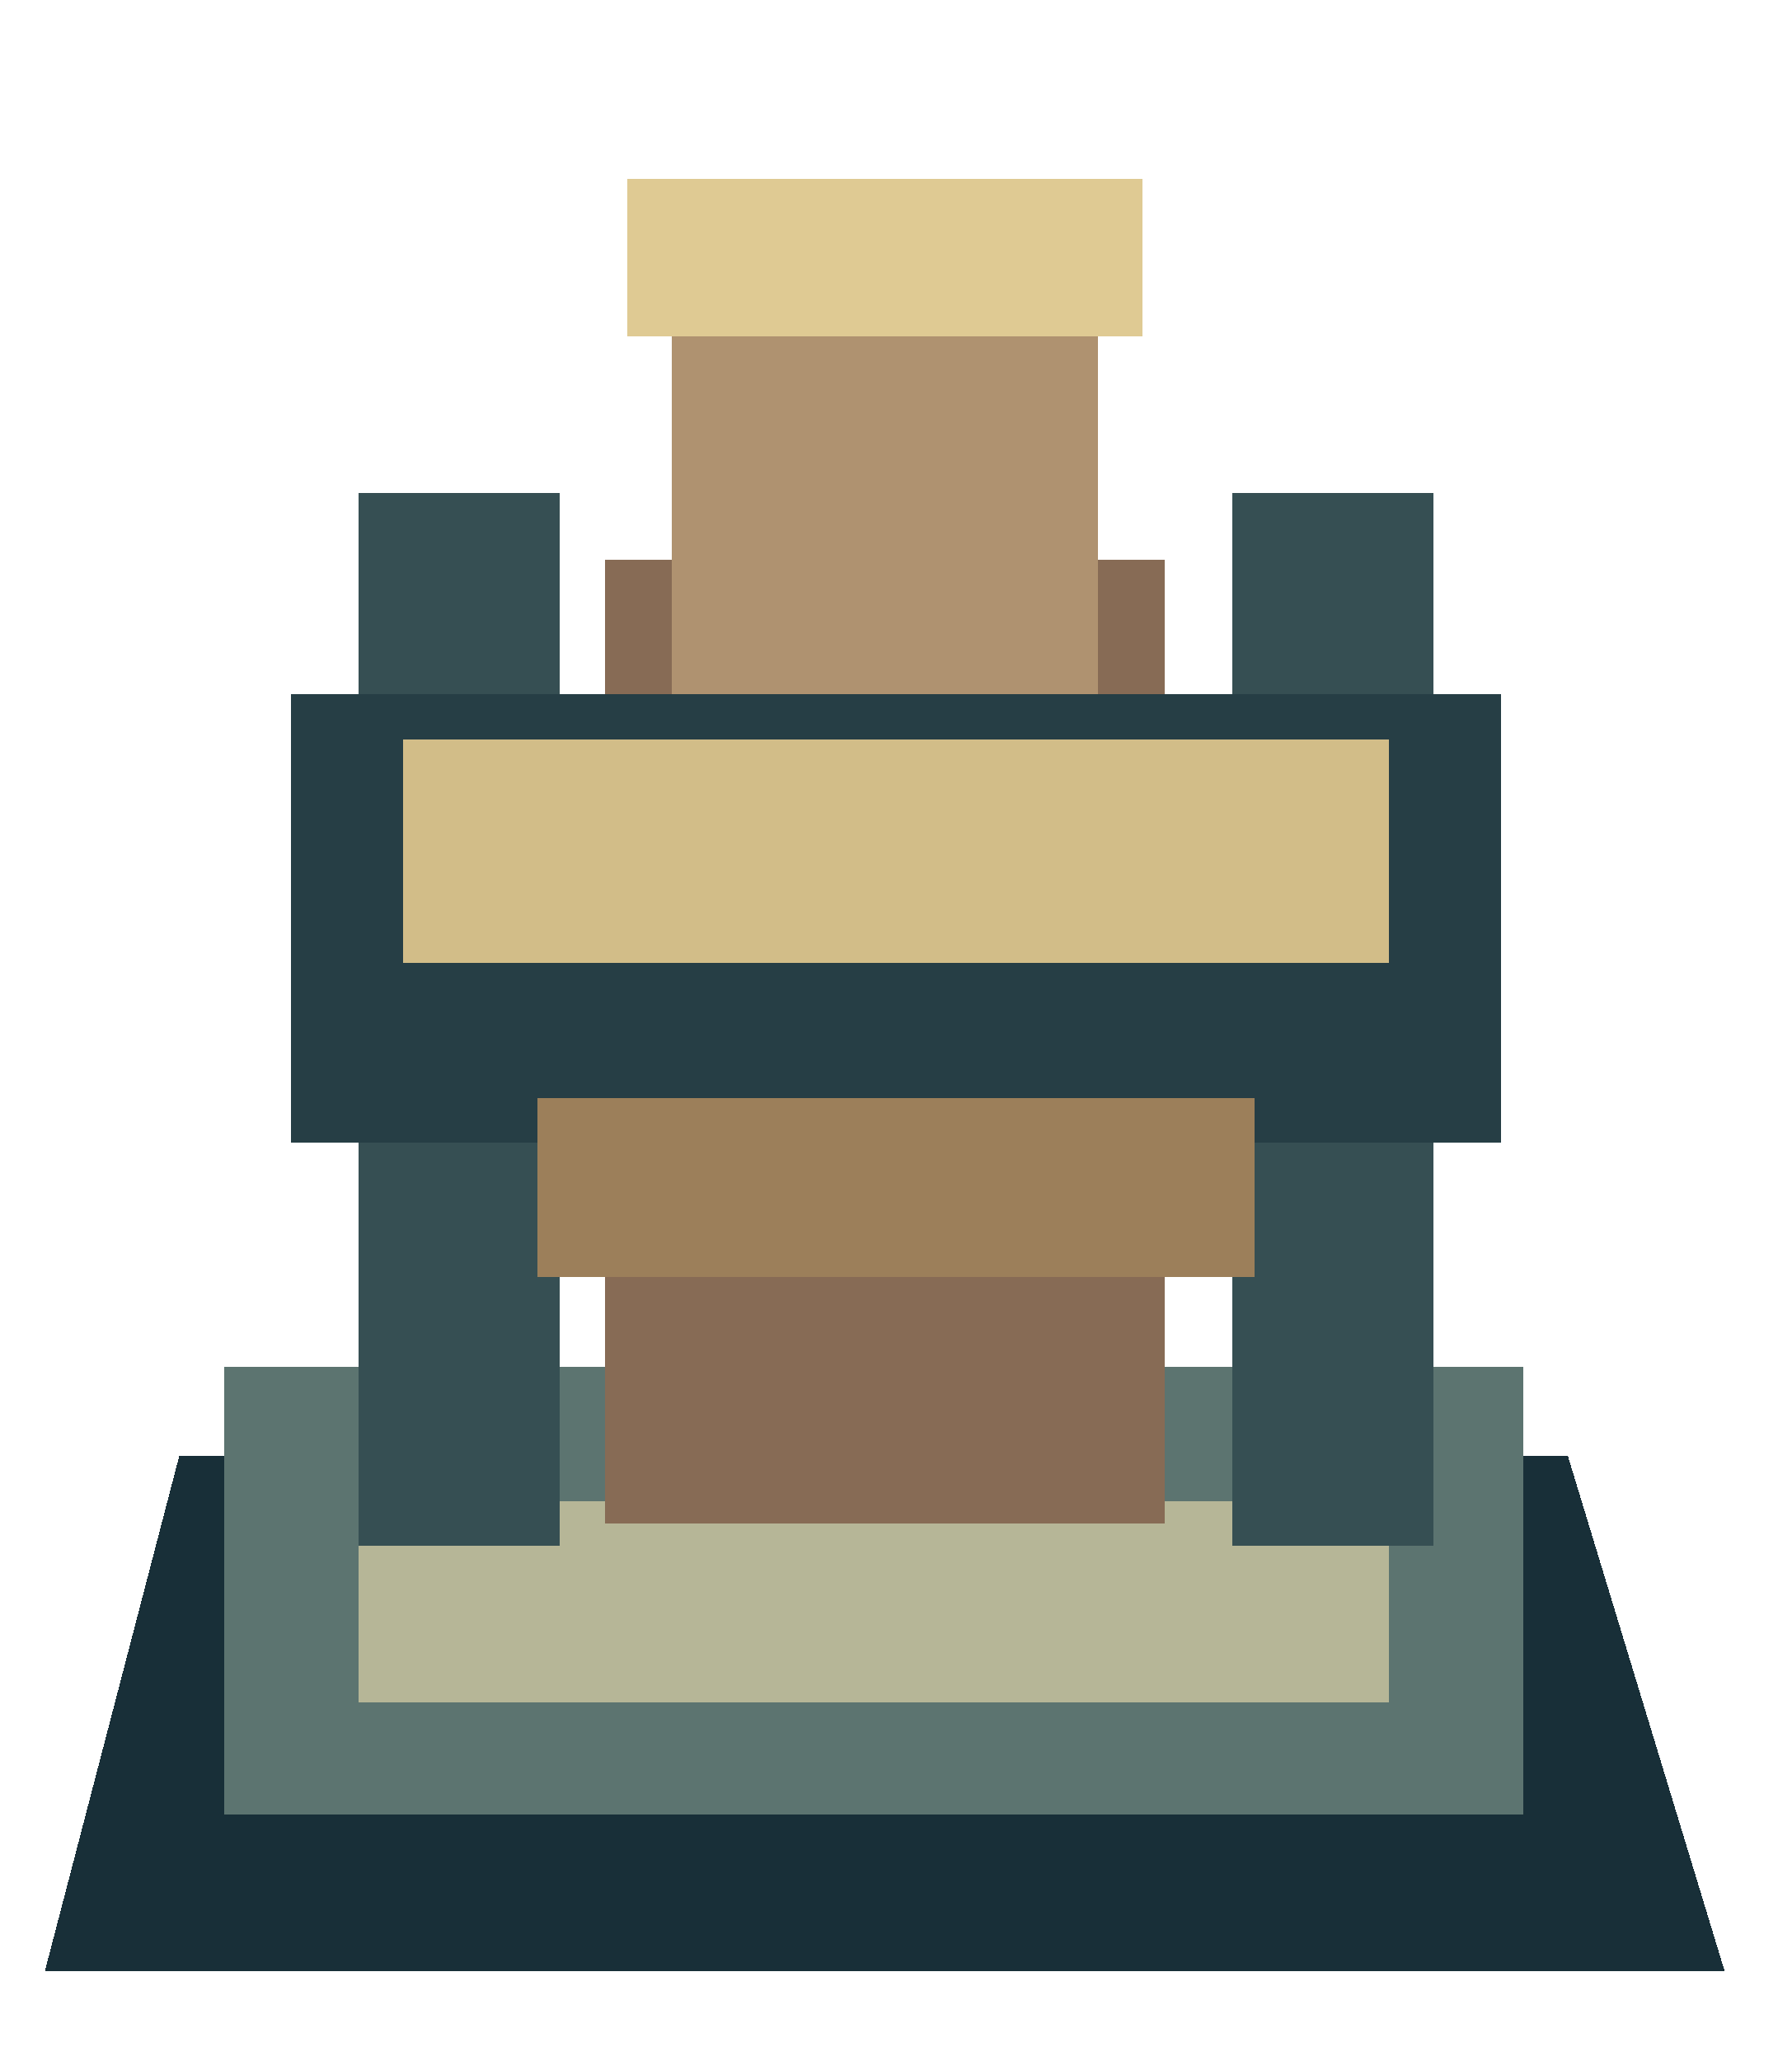
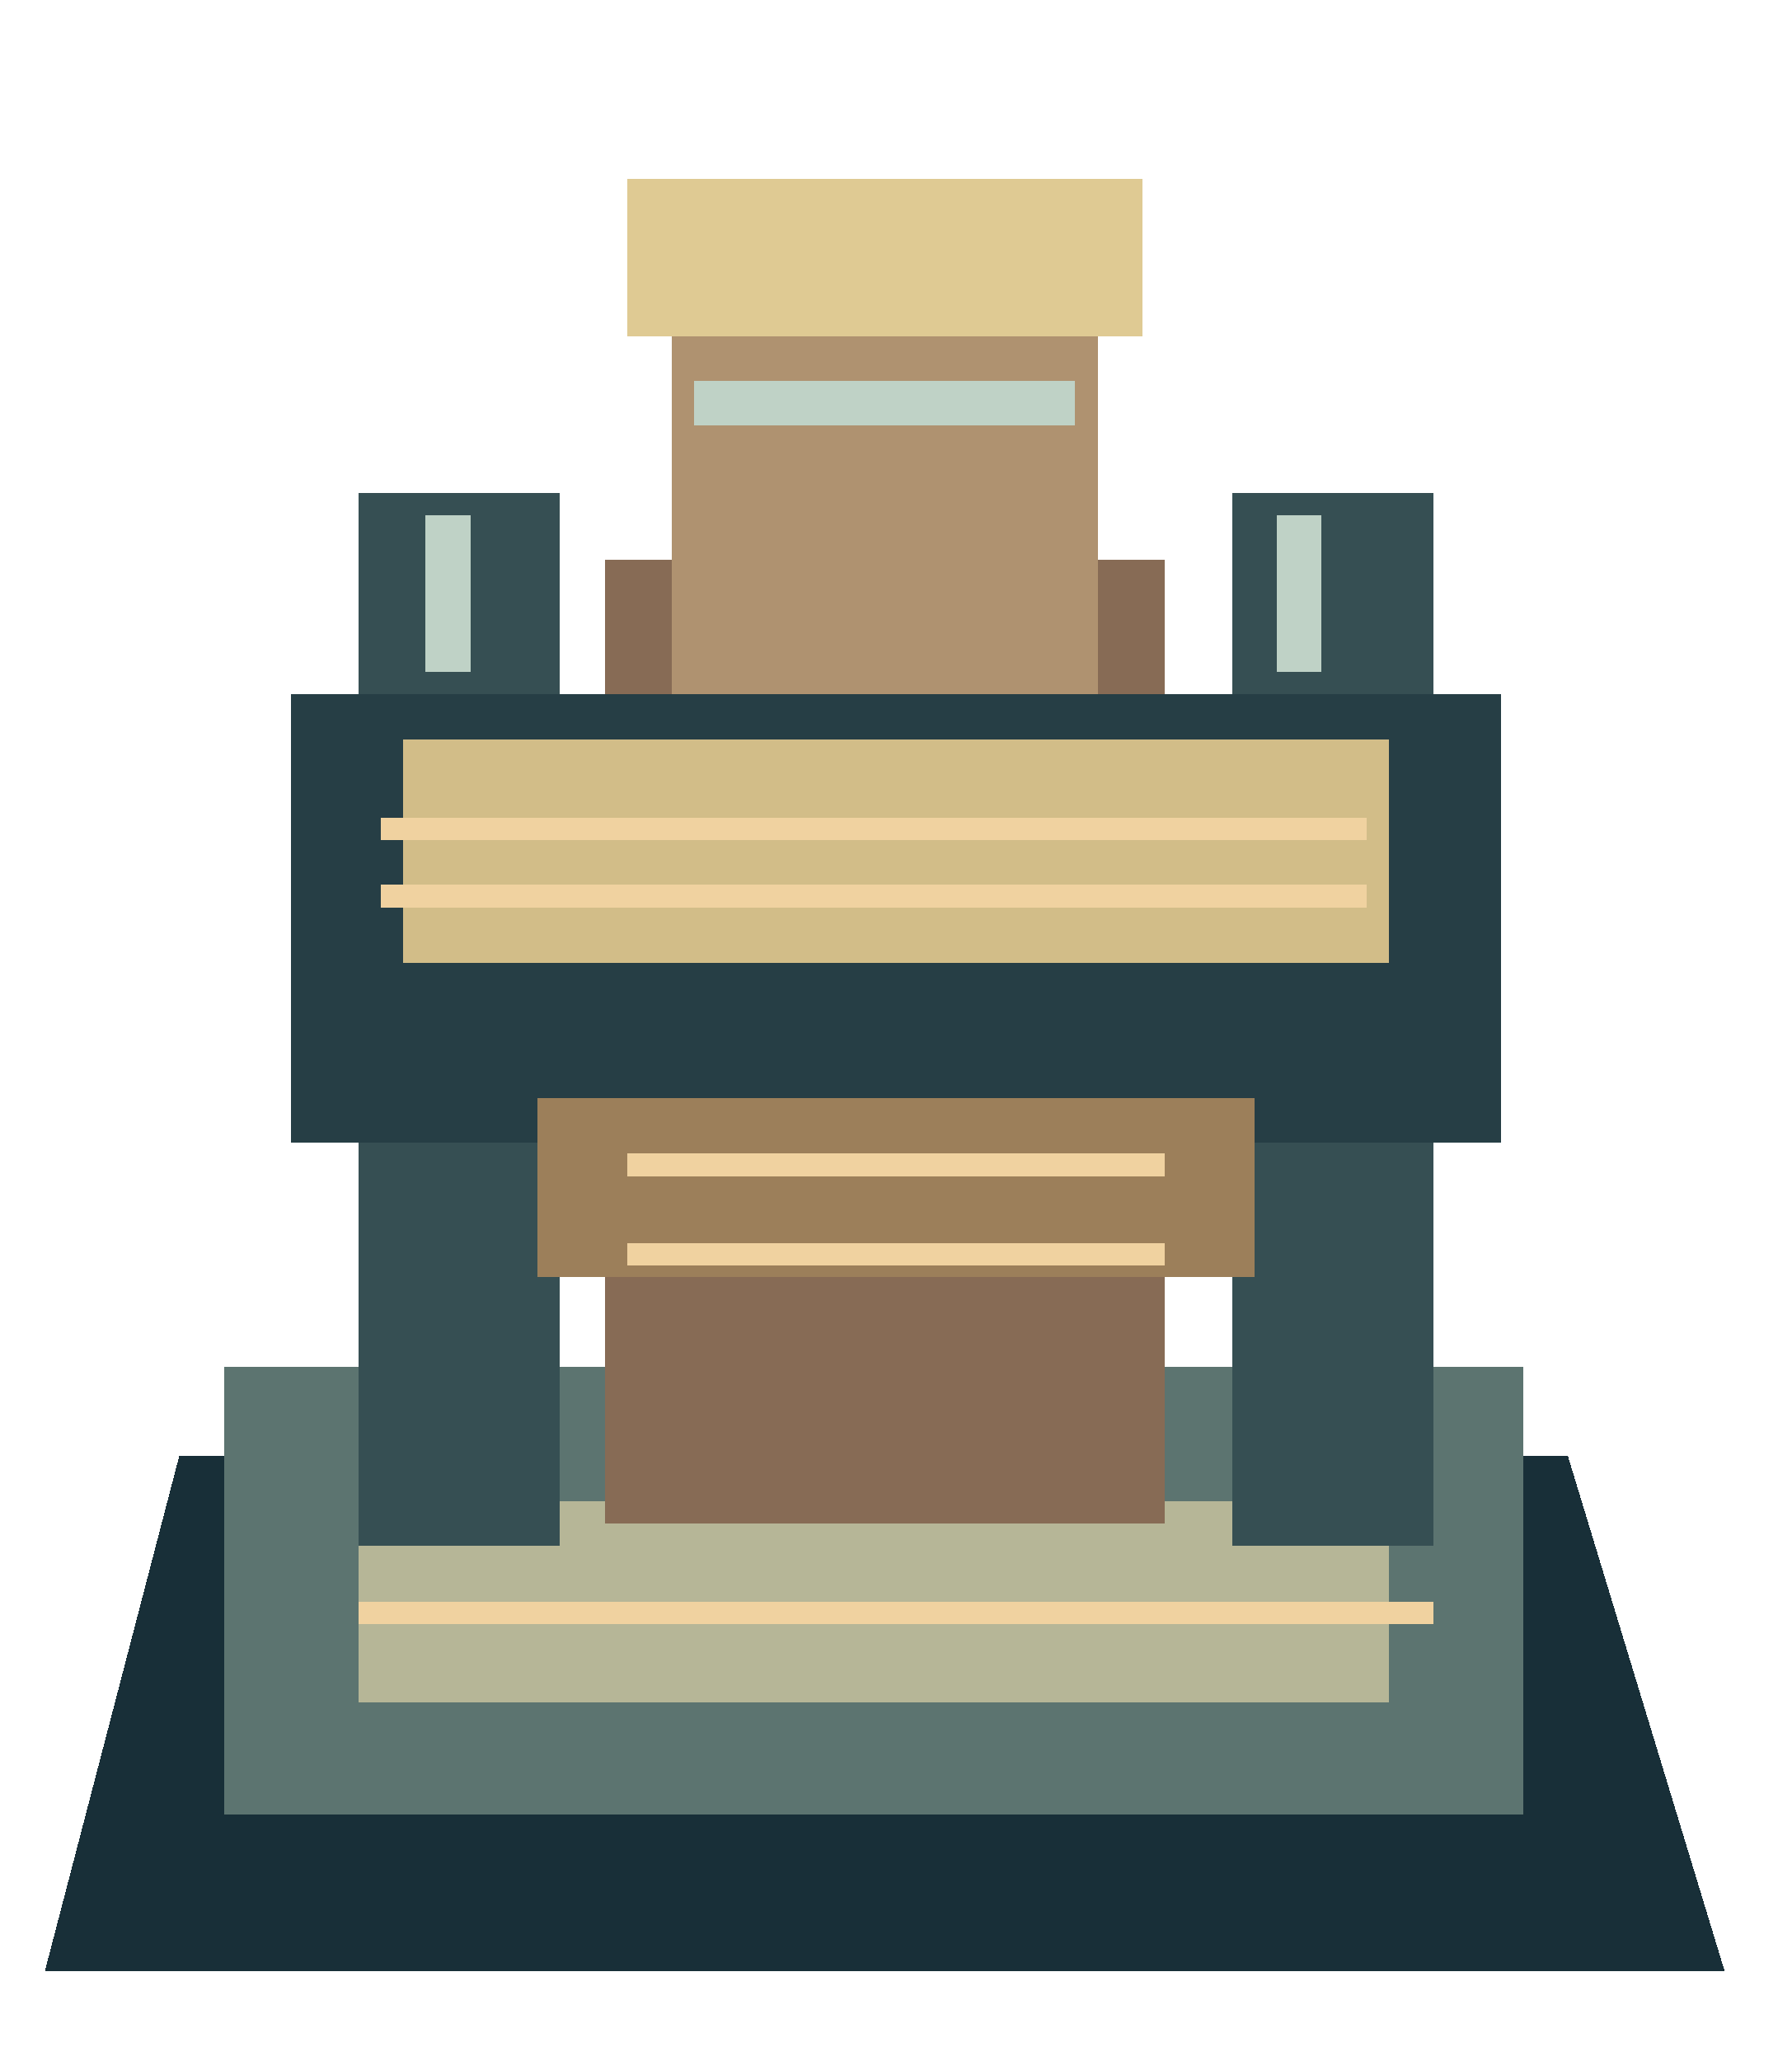
<svg xmlns="http://www.w3.org/2000/svg" width="80" height="92" viewBox="0 0 80 92" shape-rendering="crispEdges">
  <path d="M8 65H70L77 88H2Z" fill="#182f38" />
  <rect x="10" y="61" width="58" height="20" fill="#5c7470" />
  <rect x="16" y="67" width="46" height="9" fill="#b6b697" />
  <rect x="16" y="22" width="9" height="47" fill="#364f53" />
  <rect x="55" y="22" width="9" height="47" fill="#364f53" />
  <rect x="27" y="25" width="25" height="43" fill="#876b55" />
  <rect x="30" y="11" width="19" height="32" fill="#af9270" />
  <rect x="13" y="31" width="54" height="20" fill="#263e45" />
  <rect x="18" y="33" width="44" height="10" fill="#d2bd88" />
  <rect x="24" y="49" width="32" height="8" fill="#9c7f5a" />
  <rect x="28" y="8" width="23" height="7" fill="#dfca93" />
+   <path d="M17 37H61M17 40H61M28 52H52M28 56H52M16 72H64" stroke="#f0d2a0" stroke-width="1" />
+   <path d="M20 23V30M58 23V30M31 18H48" stroke="#bfd2c6" stroke-width="2" />
</svg>
